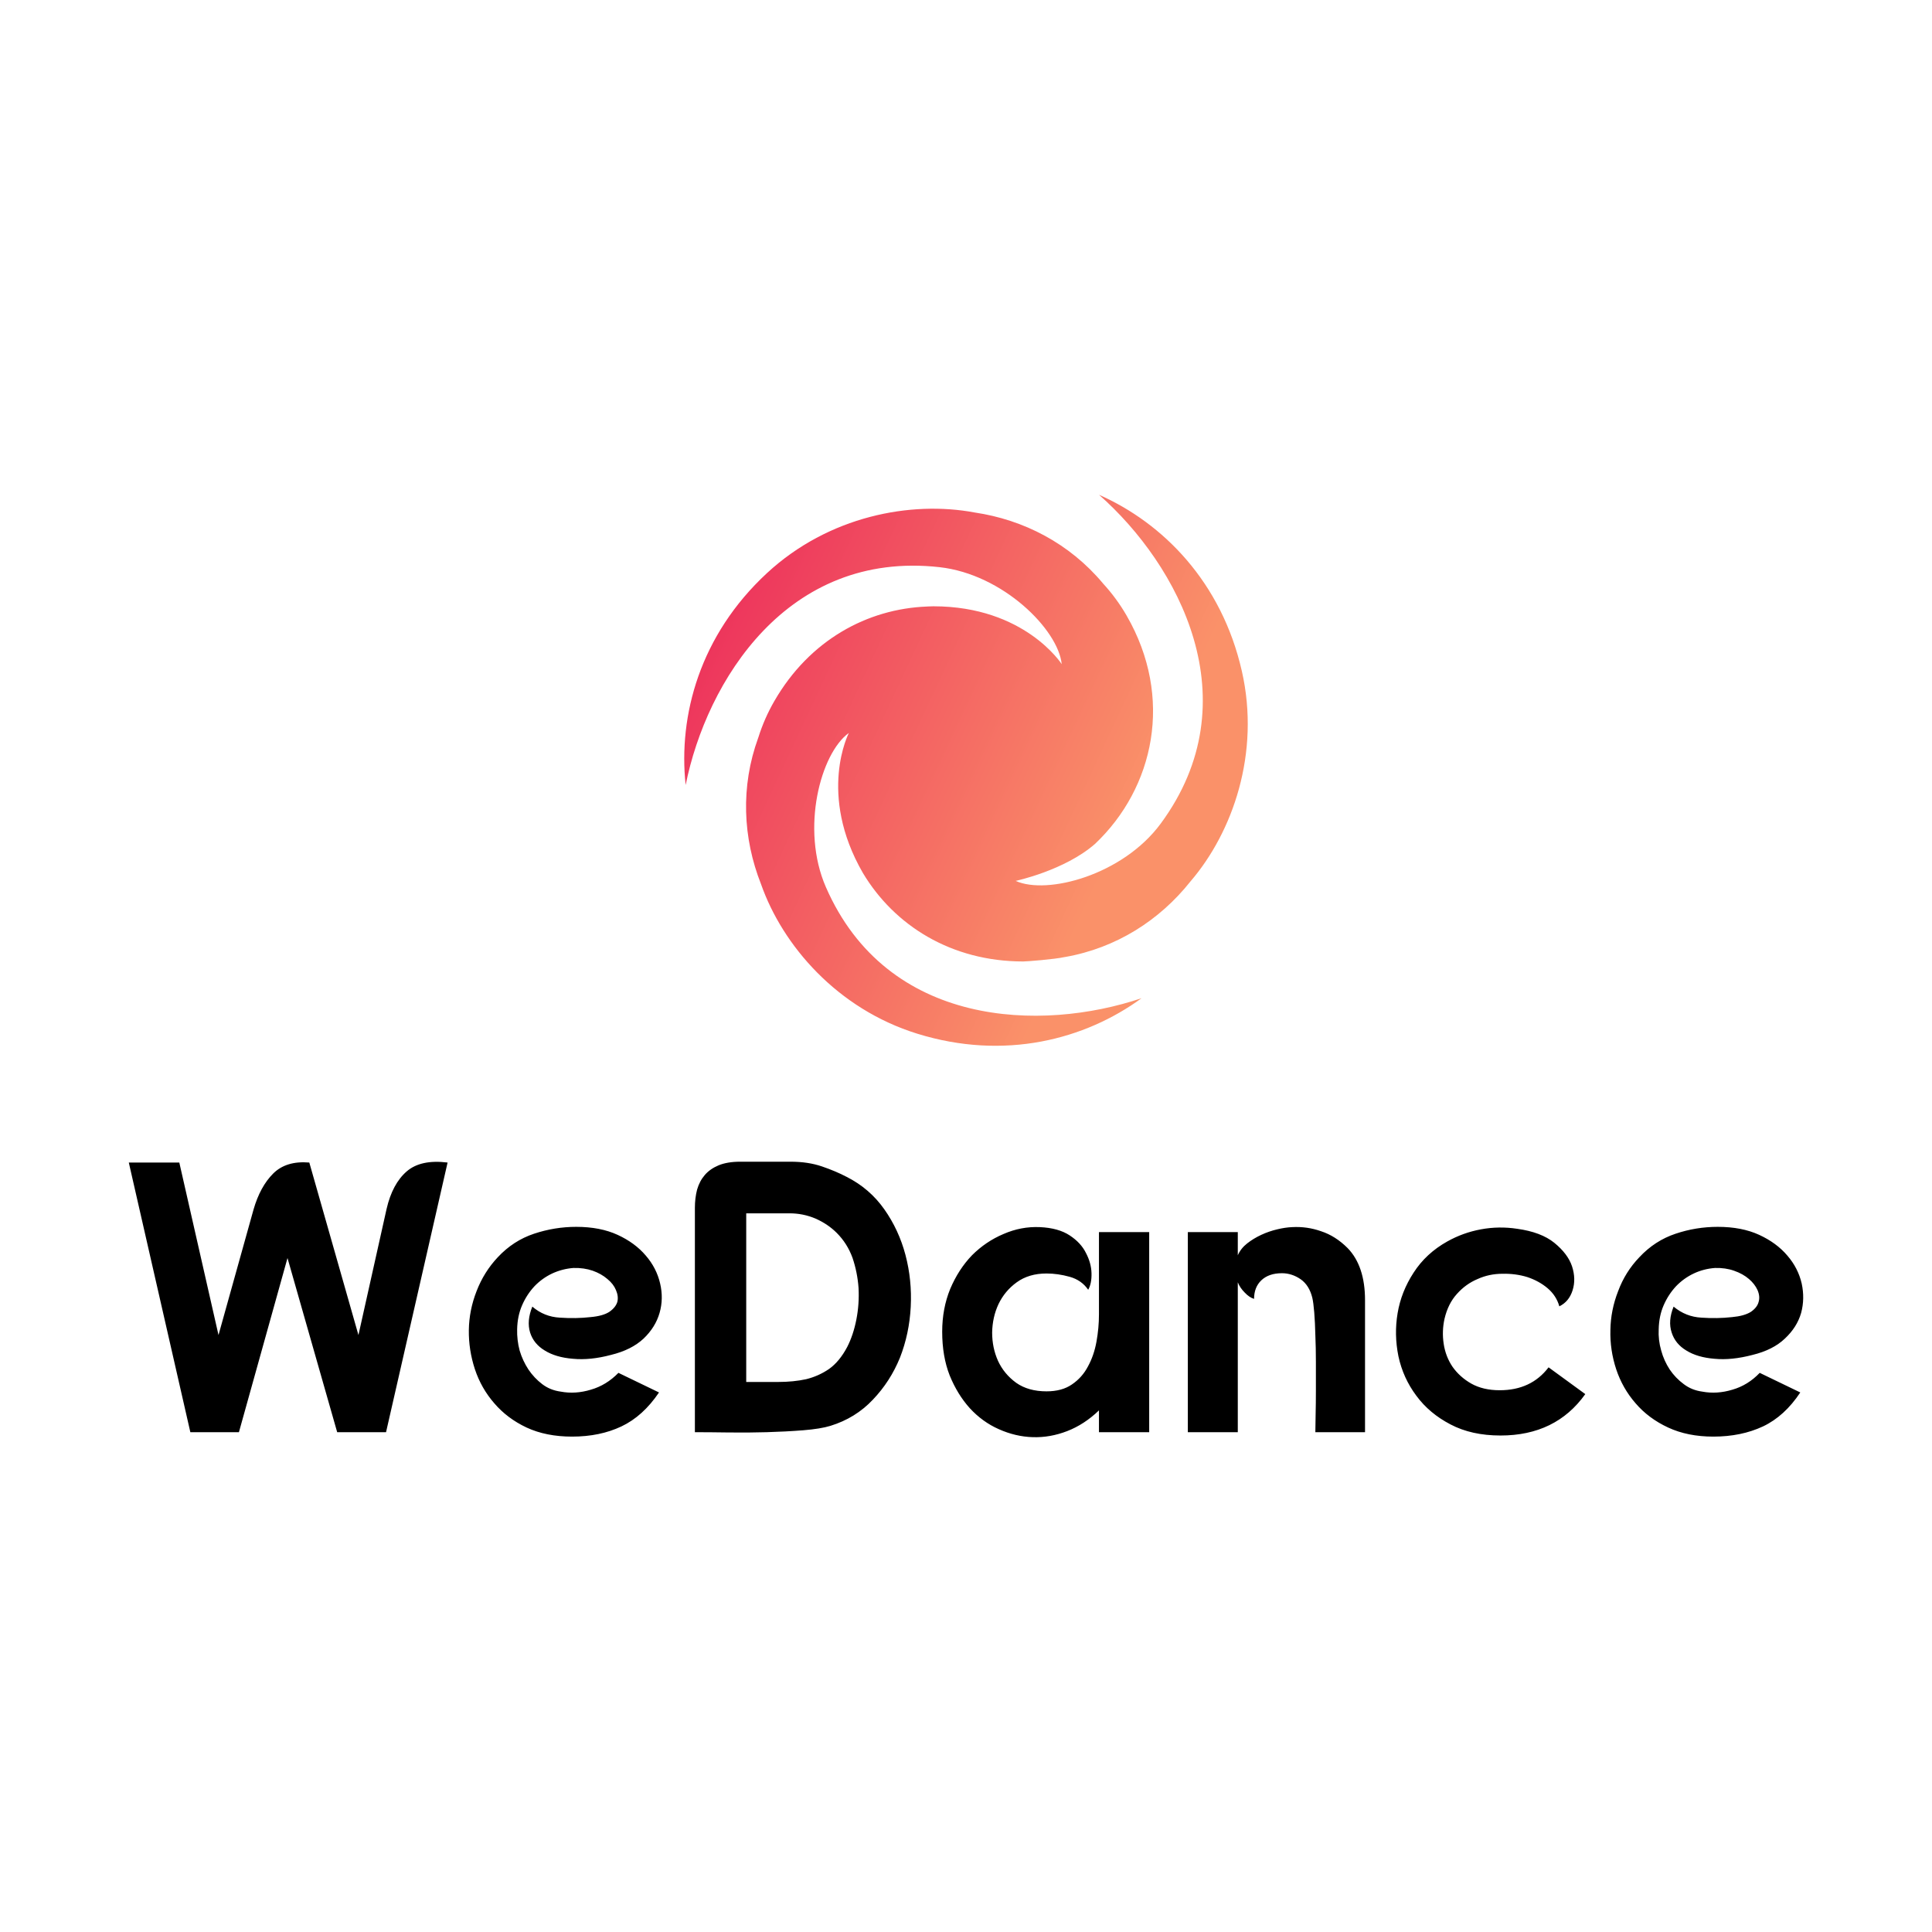
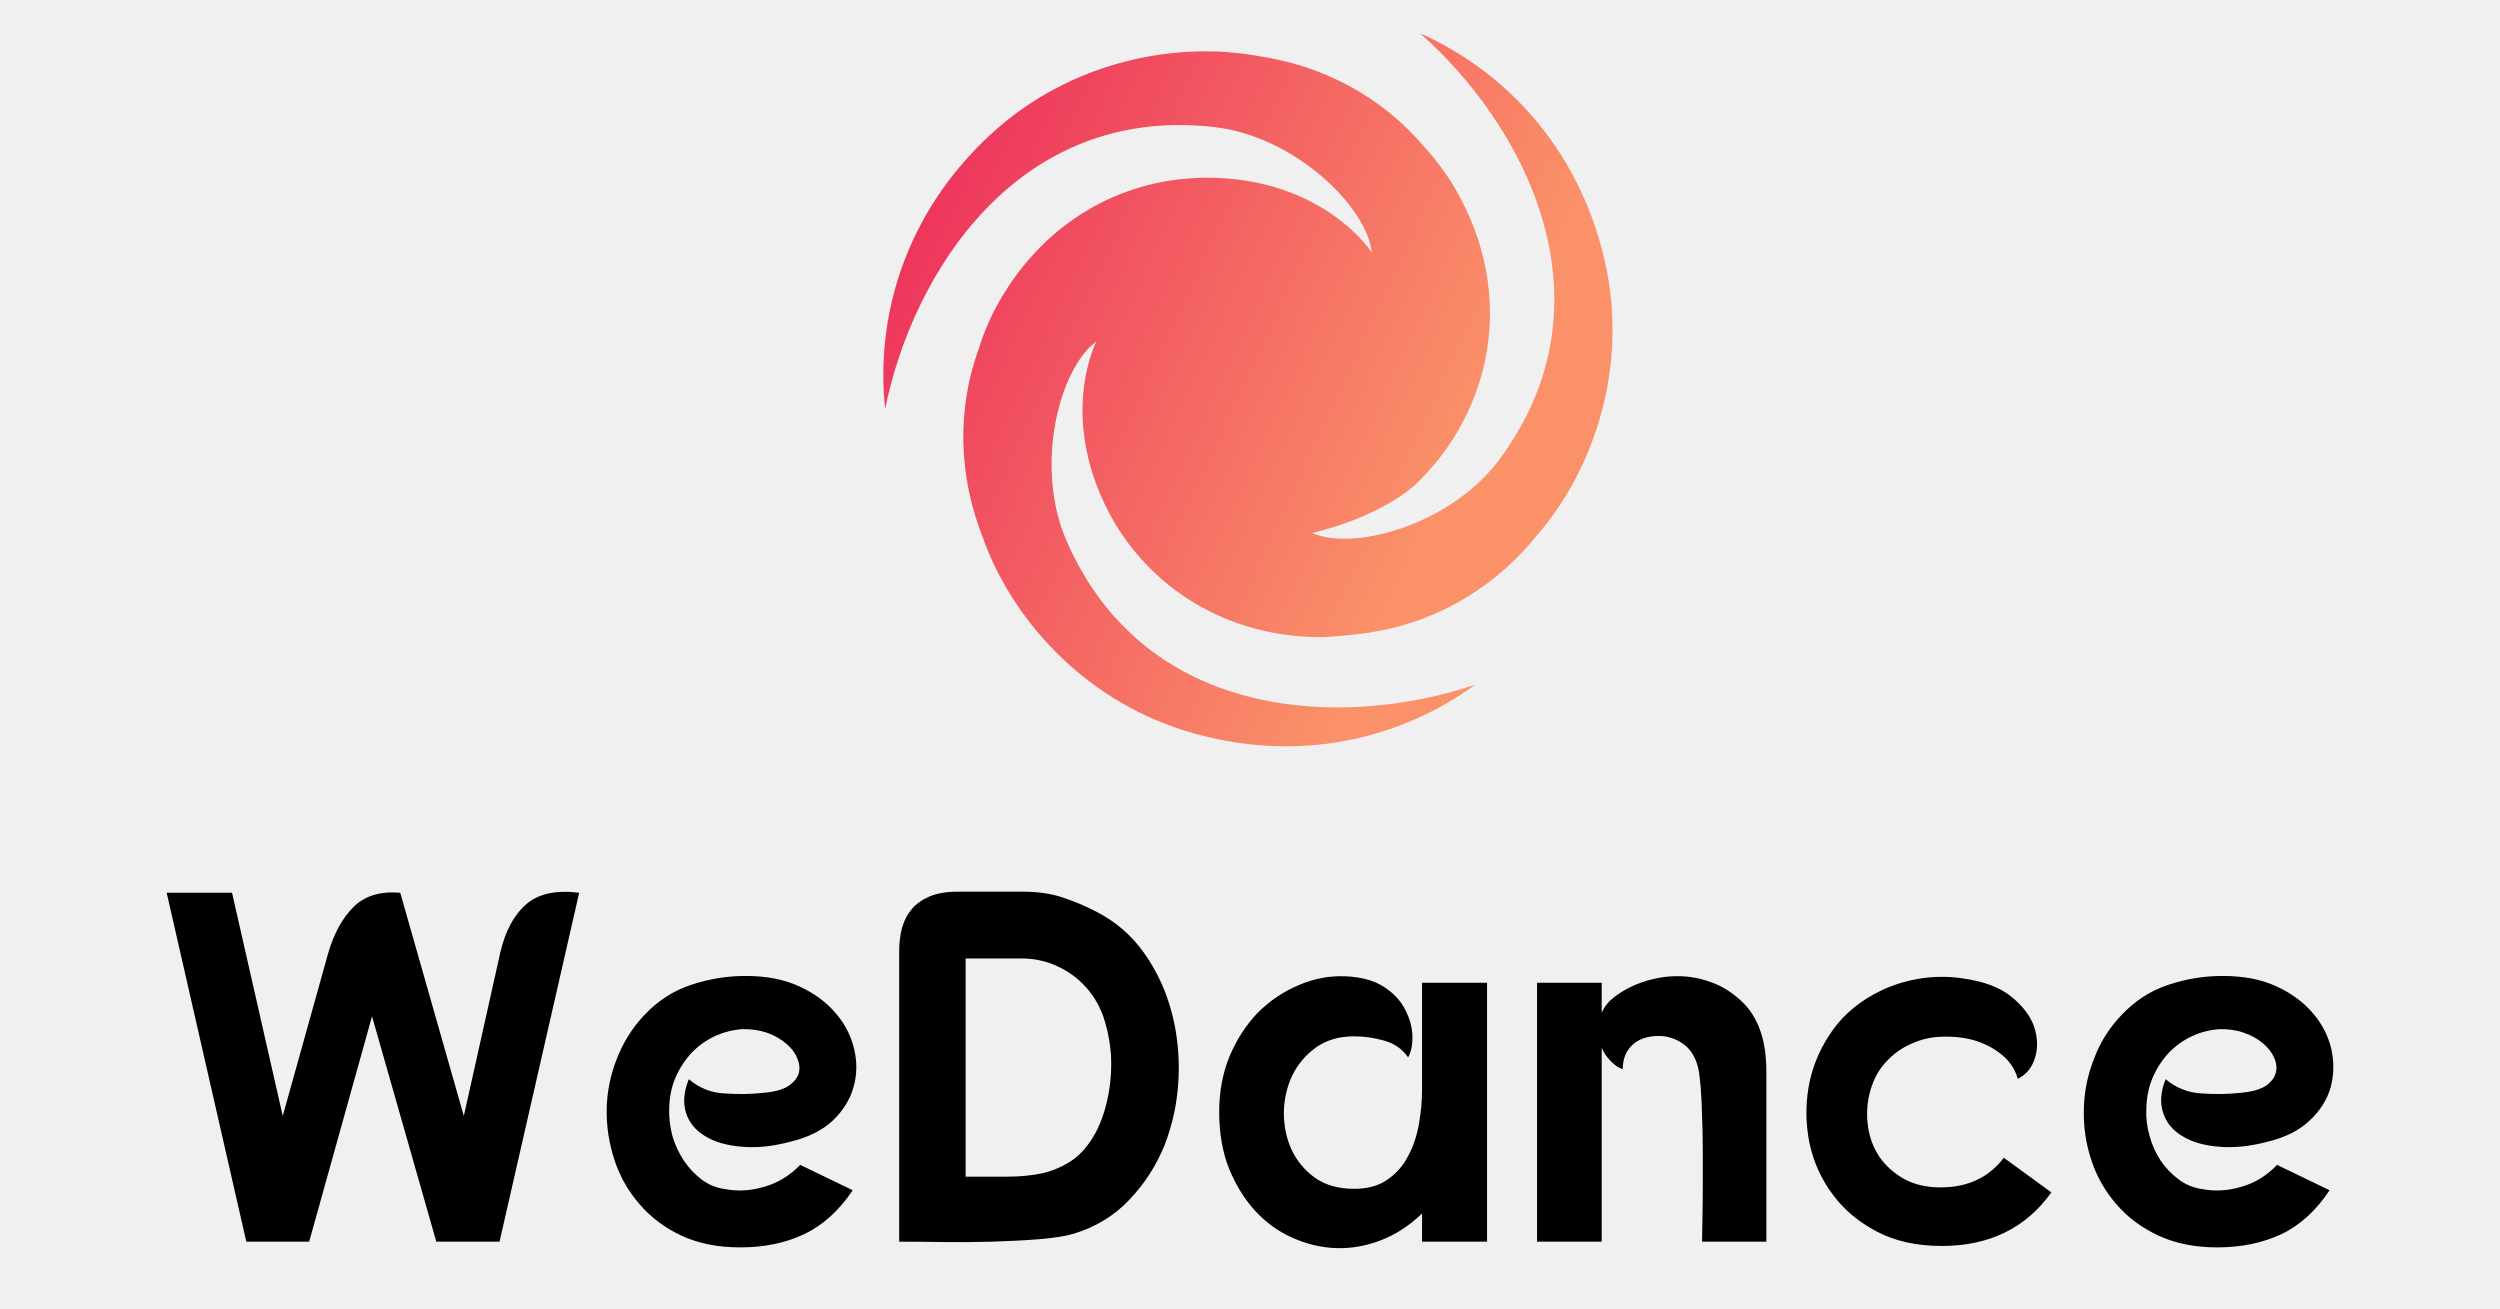
- <svg xmlns="http://www.w3.org/2000/svg" width="300" height="300" viewBox="0 0 300 300" fill="none">
-   <path d="M300 0H0V300H300V0Z" fill="white" />
-   <path d="M29.557 222.39L20 180.518H27.843L33.929 207.304L39.372 187.804C40.058 185.432 41.072 183.575 42.415 182.232C43.758 180.889 45.629 180.318 48.029 180.518L55.658 207.304L60.029 187.718C60.629 185.118 61.672 183.175 63.158 181.889C64.615 180.632 66.73 180.175 69.501 180.518L59.944 222.39H52.358L44.643 195.347L37.1 222.39H29.557ZM94.873 210.39C92.73 210.962 90.759 211.162 88.959 210.99C87.187 210.847 85.73 210.419 84.587 209.704C83.444 209.019 82.687 208.09 82.316 206.919C81.944 205.719 82.058 204.376 82.659 202.89C83.887 203.947 85.316 204.519 86.944 204.604C88.602 204.719 90.187 204.69 91.701 204.519C92.987 204.404 93.959 204.133 94.616 203.704C95.273 203.247 95.687 202.733 95.859 202.161C96.002 201.59 95.93 200.976 95.644 200.318C95.387 199.69 94.944 199.118 94.316 198.604C93.687 198.061 92.93 197.633 92.044 197.318C91.13 197.004 90.13 196.861 89.044 196.89C87.901 196.976 86.801 197.261 85.744 197.747C84.716 198.233 83.801 198.89 83.001 199.718C82.201 200.576 81.558 201.561 81.073 202.676C80.587 203.79 80.33 205.033 80.301 206.404C80.273 207.519 80.401 208.619 80.687 209.704C81.001 210.762 81.458 211.747 82.058 212.662C82.659 213.547 83.373 214.304 84.201 214.933C85.03 215.562 85.987 215.947 87.073 216.09C88.587 216.376 90.144 216.276 91.744 215.79C93.344 215.333 94.773 214.462 96.03 213.176L102.33 216.219C100.673 218.676 98.73 220.433 96.502 221.49C94.273 222.547 91.716 223.076 88.83 223.076C86.144 223.076 83.787 222.605 81.758 221.662C79.758 220.719 78.087 219.462 76.744 217.89C75.401 216.347 74.401 214.59 73.744 212.619C73.087 210.619 72.773 208.59 72.801 206.533C72.83 204.476 73.23 202.461 74.001 200.49C74.773 198.49 75.873 196.733 77.301 195.218C78.901 193.504 80.773 192.29 82.916 191.575C85.058 190.861 87.244 190.504 89.473 190.504C91.959 190.504 94.102 190.918 95.902 191.747C97.702 192.575 99.159 193.647 100.273 194.961C101.387 196.247 102.13 197.69 102.502 199.29C102.873 200.861 102.845 202.39 102.416 203.876C101.987 205.361 101.159 206.69 99.93 207.861C98.673 209.033 96.987 209.876 94.873 210.39ZM114.931 180.389H122.774C124.574 180.389 126.188 180.632 127.617 181.118C129.045 181.604 130.331 182.147 131.474 182.747C133.845 183.947 135.788 185.618 137.302 187.761C138.817 189.904 139.917 192.275 140.603 194.875C141.288 197.476 141.56 200.161 141.417 202.933C141.274 205.704 140.717 208.333 139.745 210.819C138.745 213.276 137.345 215.447 135.545 217.333C133.745 219.247 131.545 220.605 128.945 221.405C127.917 221.719 126.517 221.947 124.745 222.09C122.945 222.233 121.045 222.333 119.045 222.39C117.045 222.447 115.059 222.462 113.088 222.433C111.116 222.405 109.388 222.39 107.902 222.39V187.547C107.902 186.547 108.016 185.604 108.245 184.718C108.502 183.832 108.902 183.075 109.445 182.447C109.988 181.818 110.702 181.318 111.588 180.947C112.502 180.575 113.616 180.389 114.931 180.389ZM115.873 188.404V214.59C117.645 214.59 119.302 214.59 120.845 214.59C122.416 214.59 123.859 214.447 125.174 214.162C126.459 213.847 127.645 213.319 128.731 212.576C129.817 211.804 130.759 210.662 131.56 209.147C132.188 207.919 132.66 206.504 132.974 204.904C133.288 203.304 133.402 201.676 133.317 200.018C133.202 198.39 132.888 196.818 132.374 195.304C131.831 193.818 131.017 192.533 129.931 191.447C129.017 190.533 127.917 189.79 126.631 189.218C125.345 188.675 124.002 188.404 122.602 188.404H115.873ZM170.646 222.39V219.005C169.132 220.462 167.489 221.533 165.717 222.219C163.946 222.905 162.16 223.219 160.36 223.162C158.56 223.105 156.803 222.69 155.089 221.919C153.403 221.176 151.903 220.09 150.588 218.662C149.303 217.233 148.26 215.533 147.46 213.562C146.688 211.59 146.303 209.333 146.303 206.79C146.303 204.39 146.717 202.176 147.546 200.147C148.403 198.118 149.531 196.376 150.931 194.918C152.36 193.49 153.989 192.39 155.817 191.618C157.646 190.818 159.532 190.461 161.474 190.547C163.389 190.633 164.932 191.061 166.103 191.833C167.275 192.604 168.117 193.518 168.632 194.575C169.175 195.604 169.46 196.647 169.489 197.704C169.517 198.761 169.346 199.618 168.975 200.276C168.289 199.276 167.332 198.604 166.103 198.261C164.875 197.918 163.674 197.747 162.503 197.747C160.674 197.747 159.132 198.204 157.874 199.118C156.646 200.004 155.703 201.133 155.046 202.504C154.417 203.847 154.089 205.319 154.06 206.919C154.06 208.49 154.36 209.947 154.96 211.29C155.589 212.662 156.531 213.804 157.789 214.719C159.046 215.604 160.617 216.047 162.503 216.047C164.103 216.047 165.417 215.69 166.446 214.976C167.503 214.262 168.332 213.333 168.932 212.19C169.56 211.047 170.003 209.762 170.26 208.333C170.517 206.904 170.646 205.49 170.646 204.09V194.618V191.318H178.446V222.39H170.646ZM192.204 191.318V194.918C192.518 194.204 193.004 193.59 193.661 193.075C194.318 192.561 195.047 192.118 195.847 191.747C196.647 191.375 197.475 191.09 198.332 190.89C199.161 190.69 199.932 190.575 200.647 190.547C202.19 190.461 203.69 190.675 205.147 191.19C206.633 191.675 208.004 192.547 209.261 193.804C211.061 195.661 211.961 198.361 211.961 201.904V222.39H204.247C204.247 221.733 204.261 220.819 204.29 219.647C204.318 218.476 204.332 217.205 204.332 215.833C204.332 214.462 204.332 213.033 204.332 211.547C204.332 210.062 204.304 208.661 204.247 207.347C204.218 206.033 204.161 204.847 204.075 203.79C203.99 202.761 203.89 202.004 203.775 201.518C203.461 200.233 202.861 199.276 201.975 198.647C201.061 198.018 200.09 197.704 199.061 197.704C197.689 197.704 196.618 198.076 195.847 198.818C195.104 199.533 194.732 200.49 194.732 201.69C194.247 201.547 193.761 201.218 193.275 200.704C192.789 200.218 192.432 199.69 192.204 199.118V200.747V222.39H184.446V191.318H192.204ZM242.133 202.847C241.819 201.733 241.205 200.79 240.29 200.018C239.405 199.276 238.362 198.704 237.162 198.304C235.962 197.933 234.676 197.761 233.305 197.79C231.933 197.79 230.647 198.061 229.447 198.604C228.219 199.118 227.147 199.89 226.233 200.918C225.319 201.918 224.676 203.204 224.304 204.776C224.019 206.061 223.976 207.361 224.176 208.676C224.376 209.99 224.833 211.176 225.547 212.233C226.29 213.29 227.262 214.162 228.462 214.847C229.69 215.533 231.162 215.876 232.876 215.876C236.133 215.876 238.662 214.69 240.462 212.319L246.162 216.476C243.105 220.762 238.719 222.905 233.005 222.905C230.004 222.905 227.419 222.333 225.247 221.19C223.047 220.047 221.276 218.562 219.933 216.733C218.561 214.904 217.633 212.862 217.147 210.604C216.69 208.347 216.647 206.119 217.018 203.919C217.39 201.69 218.218 199.59 219.504 197.618C220.79 195.618 222.533 194.004 224.733 192.775C226.362 191.861 228.104 191.233 229.962 190.89C231.819 190.547 233.69 190.518 235.576 190.804C238.062 191.147 239.99 191.875 241.362 192.99C242.762 194.133 243.676 195.347 244.105 196.633C244.533 197.947 244.562 199.19 244.19 200.361C243.819 201.533 243.133 202.361 242.133 202.847ZM272.134 210.39C269.962 210.962 267.991 211.162 266.219 210.99C264.448 210.847 262.991 210.419 261.848 209.704C260.705 209.019 259.948 208.09 259.577 206.919C259.176 205.719 259.276 204.376 259.877 202.89C261.134 203.947 262.577 204.519 264.205 204.604C265.834 204.719 267.42 204.69 268.962 204.519C270.22 204.404 271.191 204.133 271.877 203.704C272.534 203.247 272.934 202.733 273.077 202.161C273.248 201.59 273.191 200.976 272.905 200.318C272.62 199.69 272.177 199.118 271.577 198.604C270.948 198.061 270.177 197.633 269.262 197.318C268.377 197.004 267.391 196.861 266.305 196.89C265.134 196.976 264.034 197.261 263.005 197.747C261.977 198.233 261.062 198.89 260.262 199.718C259.462 200.576 258.819 201.561 258.334 202.676C257.848 203.79 257.591 205.033 257.562 206.404C257.505 207.519 257.634 208.619 257.948 209.704C258.234 210.762 258.676 211.747 259.276 212.662C259.877 213.547 260.605 214.304 261.462 214.933C262.291 215.562 263.248 215.947 264.334 216.09C265.848 216.376 267.405 216.276 269.005 215.79C270.605 215.333 272.02 214.462 273.248 213.176L279.548 216.219C277.92 218.676 275.991 220.433 273.763 221.49C271.505 222.547 268.934 223.076 266.048 223.076C263.391 223.076 261.048 222.605 259.019 221.662C256.991 220.719 255.305 219.462 253.962 217.89C252.619 216.347 251.619 214.59 250.962 212.619C250.305 210.619 250.005 208.59 250.062 206.533C250.091 204.476 250.491 202.461 251.262 200.49C252.005 198.49 253.105 196.733 254.562 195.218C256.162 193.504 258.034 192.29 260.177 191.575C262.291 190.861 264.477 190.504 266.734 190.504C269.22 190.504 271.362 190.918 273.163 191.747C274.963 192.575 276.42 193.647 277.534 194.961C278.648 196.247 279.391 197.69 279.763 199.29C280.106 200.861 280.077 202.39 279.677 203.876C279.248 205.361 278.405 206.69 277.148 207.861C275.92 209.033 274.248 209.876 272.134 210.39Z" fill="black" />
-   <path d="M192.839 104.233C189.702 90.382 180.581 81.216 170.658 76.832C182.997 87.702 194.363 108.739 180.222 127.905C174.356 135.86 162.625 139.004 157.711 136.786C157.711 136.786 165.309 135.172 170.034 131.04C179.224 122.341 182.295 108.327 174.939 95.587C173.911 93.804 172.689 92.139 171.296 90.623C171.277 90.6 171.26 90.578 171.241 90.556C166.071 84.389 158.972 80.709 151.344 79.579C141.44 77.718 128.67 80.138 119.106 88.982C108.679 98.627 105.302 111.108 106.468 121.896C109.711 105.774 122.247 85.413 145.916 88.073C155.739 89.179 164.325 97.765 164.863 103.131C164.863 103.131 159.137 94.145 144.935 94.145C144.675 94.15 144.125 94.171 144.109 94.171L143.928 94.182C134.694 94.543 125.717 99.373 120.241 108.859C119.21 110.641 118.379 112.532 117.762 114.496L117.732 114.576C114.977 122.137 115.339 130.126 118.174 137.296C121.515 146.804 129.997 156.655 142.437 160.513C156.003 164.721 168.501 161.403 177.26 155.002C161.675 160.251 137.775 159.577 128.243 137.75C124.288 128.69 127.431 116.961 131.81 113.812C131.81 113.812 126.89 123.263 133.993 135.562C138.856 143.683 147.684 149.297 158.895 149.297C159.435 149.297 163.765 148.959 165.325 148.61L165.412 148.598C173.336 147.203 180.073 142.895 184.865 136.855C191.43 129.21 195.719 116.937 192.839 104.233V104.233Z" fill="url(#paint0_linear)" />
+ <svg xmlns="http://www.w3.org/2000/svg" viewBox="0 0 300 157" fill="none">
+   <path d="M29.557 149.001L20 107.129H27.843L33.929 133.915L39.372 114.414C40.058 112.043 41.072 110.186 42.415 108.843C43.758 107.5 45.629 106.929 48.029 107.129L55.658 133.915L60.029 114.329C60.629 111.729 61.672 109.786 63.158 108.5C64.615 107.243 66.73 106.786 69.501 107.129L59.944 149.001H52.358L44.643 121.957L37.1 149.001H29.557ZM94.873 137.001C92.73 137.572 90.759 137.772 88.959 137.601C87.187 137.458 85.73 137.029 84.587 136.315C83.444 135.629 82.687 134.701 82.316 133.529C81.944 132.329 82.058 130.986 82.659 129.5C83.887 130.558 85.316 131.129 86.944 131.215C88.602 131.329 90.187 131.301 91.701 131.129C92.987 131.015 93.959 130.743 94.616 130.315C95.273 129.858 95.687 129.343 95.859 128.772C96.002 128.2 95.93 127.586 95.644 126.929C95.387 126.3 94.944 125.729 94.316 125.215C93.687 124.672 92.93 124.243 92.044 123.929C91.13 123.615 90.13 123.472 89.044 123.5C87.901 123.586 86.801 123.872 85.744 124.358C84.716 124.843 83.801 125.5 83.001 126.329C82.201 127.186 81.558 128.172 81.073 129.286C80.587 130.4 80.33 131.643 80.301 133.015C80.273 134.129 80.401 135.229 80.687 136.315C81.001 137.372 81.458 138.358 82.058 139.272C82.659 140.158 83.373 140.915 84.201 141.544C85.03 142.172 85.987 142.558 87.073 142.701C88.587 142.986 90.144 142.886 91.744 142.401C93.344 141.944 94.773 141.072 96.03 139.786L102.33 142.829C100.673 145.287 98.73 147.044 96.502 148.101C94.273 149.158 91.716 149.687 88.83 149.687C86.144 149.687 83.787 149.215 81.758 148.272C79.758 147.329 78.087 146.072 76.744 144.501C75.401 142.958 74.401 141.201 73.744 139.229C73.087 137.229 72.773 135.201 72.801 133.143C72.83 131.086 73.23 129.072 74.001 127.1C74.773 125.1 75.873 123.343 77.301 121.829C78.901 120.115 80.773 118.9 82.916 118.186C85.058 117.472 87.244 117.114 89.473 117.114C91.959 117.114 94.102 117.529 95.902 118.357C97.702 119.186 99.159 120.257 100.273 121.572C101.387 122.857 102.13 124.3 102.502 125.9C102.873 127.472 102.845 129 102.416 130.486C101.987 131.972 101.159 133.301 99.93 134.472C98.673 135.643 96.987 136.486 94.873 137.001ZM114.931 107H122.774C124.574 107 126.188 107.243 127.617 107.729C129.045 108.214 130.331 108.757 131.474 109.357C133.845 110.557 135.788 112.229 137.302 114.372C138.817 116.514 139.917 118.886 140.603 121.486C141.288 124.086 141.56 126.772 141.417 129.543C141.274 132.315 140.717 134.943 139.745 137.429C138.745 139.886 137.345 142.058 135.545 143.944C133.745 145.858 131.545 147.215 128.945 148.015C127.917 148.329 126.517 148.558 124.745 148.701C122.945 148.844 121.045 148.944 119.045 149.001C117.045 149.058 115.059 149.072 113.088 149.044C111.116 149.015 109.388 149.001 107.902 149.001V114.157C107.902 113.157 108.016 112.214 108.245 111.329C108.502 110.443 108.902 109.686 109.445 109.057C109.988 108.429 110.702 107.929 111.588 107.557C112.502 107.186 113.616 107 114.931 107ZM115.873 115.014V141.201C117.645 141.201 119.302 141.201 120.845 141.201C122.416 141.201 123.859 141.058 125.174 140.772C126.459 140.458 127.645 139.929 128.731 139.186C129.817 138.415 130.759 137.272 131.56 135.758C132.188 134.529 132.66 133.115 132.974 131.515C133.288 129.915 133.402 128.286 133.317 126.629C133.202 125 132.888 123.429 132.374 121.915C131.831 120.429 131.017 119.143 129.931 118.057C129.017 117.143 127.917 116.4 126.631 115.829C125.345 115.286 124.002 115.014 122.602 115.014H115.873ZM170.646 149.001V145.615C169.132 147.072 167.489 148.144 165.717 148.829C163.946 149.515 162.16 149.829 160.36 149.772C158.56 149.715 156.803 149.301 155.089 148.529C153.403 147.787 151.903 146.701 150.588 145.272C149.303 143.844 148.26 142.144 147.46 140.172C146.688 138.201 146.303 135.943 146.303 133.401C146.303 131.001 146.717 128.786 147.546 126.758C148.403 124.729 149.531 122.986 150.931 121.529C152.36 120.1 153.989 119 155.817 118.229C157.646 117.429 159.532 117.072 161.474 117.157C163.389 117.243 164.932 117.672 166.103 118.443C167.275 119.215 168.117 120.129 168.632 121.186C169.175 122.215 169.46 123.257 169.489 124.315C169.517 125.372 169.346 126.229 168.975 126.886C168.289 125.886 167.332 125.215 166.103 124.872C164.875 124.529 163.674 124.358 162.503 124.358C160.674 124.358 159.132 124.815 157.874 125.729C156.646 126.615 155.703 127.743 155.046 129.115C154.417 130.458 154.089 131.929 154.06 133.529C154.06 135.101 154.36 136.558 154.96 137.901C155.589 139.272 156.531 140.415 157.789 141.329C159.046 142.215 160.617 142.658 162.503 142.658C164.103 142.658 165.417 142.301 166.446 141.586C167.503 140.872 168.332 139.944 168.932 138.801C169.56 137.658 170.003 136.372 170.26 134.943C170.517 133.515 170.646 132.101 170.646 130.7V121.229V117.929H178.446V149.001H170.646ZM192.204 117.929V121.529C192.518 120.815 193.004 120.2 193.661 119.686C194.318 119.172 195.047 118.729 195.847 118.357C196.647 117.986 197.475 117.7 198.332 117.5C199.161 117.3 199.932 117.186 200.647 117.157C202.19 117.072 203.69 117.286 205.147 117.8C206.633 118.286 208.004 119.157 209.261 120.415C211.061 122.272 211.961 124.972 211.961 128.515V149.001H204.247C204.247 148.344 204.261 147.429 204.29 146.258C204.318 145.087 204.332 143.815 204.332 142.444C204.332 141.072 204.332 139.644 204.332 138.158C204.332 136.672 204.304 135.272 204.247 133.958C204.218 132.643 204.161 131.458 204.075 130.4C203.99 129.372 203.89 128.615 203.775 128.129C203.461 126.843 202.861 125.886 201.975 125.258C201.061 124.629 200.09 124.315 199.061 124.315C197.689 124.315 196.618 124.686 195.847 125.429C195.104 126.143 194.732 127.1 194.732 128.3C194.247 128.158 193.761 127.829 193.275 127.315C192.789 126.829 192.432 126.3 192.204 125.729V127.358V149.001H184.446V117.929H192.204ZM242.133 129.458C241.819 128.343 241.205 127.4 240.29 126.629C239.405 125.886 238.362 125.315 237.162 124.915C235.962 124.543 234.676 124.372 233.305 124.4C231.933 124.4 230.647 124.672 229.447 125.215C228.219 125.729 227.147 126.5 226.233 127.529C225.319 128.529 224.676 129.815 224.304 131.386C224.019 132.672 223.976 133.972 224.176 135.286C224.376 136.601 224.833 137.786 225.547 138.844C226.29 139.901 227.262 140.772 228.462 141.458C229.69 142.144 231.162 142.486 232.876 142.486C236.133 142.486 238.662 141.301 240.462 138.929L246.162 143.086C243.105 147.372 238.719 149.515 233.005 149.515C230.004 149.515 227.419 148.944 225.247 147.801C223.047 146.658 221.276 145.172 219.933 143.344C218.561 141.515 217.633 139.472 217.147 137.215C216.69 134.958 216.647 132.729 217.018 130.529C217.39 128.3 218.218 126.2 219.504 124.229C220.79 122.229 222.533 120.615 224.733 119.386C226.362 118.472 228.104 117.843 229.962 117.5C231.819 117.157 233.69 117.129 235.576 117.415C238.062 117.757 239.99 118.486 241.362 119.6C242.762 120.743 243.676 121.957 244.105 123.243C244.533 124.558 244.562 125.8 244.19 126.972C243.819 128.143 243.133 128.972 242.133 129.458ZM272.134 137.001C269.962 137.572 267.991 137.772 266.219 137.601C264.448 137.458 262.991 137.029 261.848 136.315C260.705 135.629 259.948 134.701 259.577 133.529C259.176 132.329 259.276 130.986 259.877 129.5C261.134 130.558 262.577 131.129 264.205 131.215C265.834 131.329 267.42 131.301 268.962 131.129C270.22 131.015 271.191 130.743 271.877 130.315C272.534 129.858 272.934 129.343 273.077 128.772C273.248 128.2 273.191 127.586 272.905 126.929C272.62 126.3 272.177 125.729 271.577 125.215C270.948 124.672 270.177 124.243 269.262 123.929C268.377 123.615 267.391 123.472 266.305 123.5C265.134 123.586 264.034 123.872 263.005 124.358C261.977 124.843 261.062 125.5 260.262 126.329C259.462 127.186 258.819 128.172 258.334 129.286C257.848 130.4 257.591 131.643 257.562 133.015C257.505 134.129 257.634 135.229 257.948 136.315C258.234 137.372 258.676 138.358 259.276 139.272C259.877 140.158 260.605 140.915 261.462 141.544C262.291 142.172 263.248 142.558 264.334 142.701C265.848 142.986 267.405 142.886 269.005 142.401C270.605 141.944 272.02 141.072 273.248 139.786L279.548 142.829C277.92 145.287 275.991 147.044 273.763 148.101C271.505 149.158 268.934 149.687 266.048 149.687C263.391 149.687 261.048 149.215 259.019 148.272C256.991 147.329 255.305 146.072 253.962 144.501C252.619 142.958 251.619 141.201 250.962 139.229C250.305 137.229 250.005 135.201 250.062 133.143C250.091 131.086 250.491 129.072 251.262 127.1C252.005 125.1 253.105 123.343 254.562 121.829C256.162 120.115 258.034 118.9 260.177 118.186C262.291 117.472 264.477 117.114 266.734 117.114C269.22 117.114 271.362 117.529 273.163 118.357C274.963 119.186 276.42 120.257 277.534 121.572C278.648 122.857 279.391 124.3 279.763 125.9C280.106 127.472 280.077 129 279.677 130.486C279.248 131.972 278.405 133.301 277.148 134.472C275.92 135.643 274.248 136.486 272.134 137.001Z" fill="black" />
+   <path d="M192.591 31.402C189.454 17.55 180.333 8.385 170.41 4C182.748 14.87 194.114 35.907 179.974 55.074C174.108 63.029 162.377 66.172 157.462 63.954C157.462 63.954 165.06 62.341 169.786 58.209C178.975 49.51 182.046 35.496 174.69 22.756C173.662 20.972 172.44 19.307 171.048 17.791C171.028 17.769 171.012 17.746 170.992 17.724C165.823 11.558 158.723 7.877 151.095 6.747C141.191 4.887 128.421 7.306 118.857 16.151C108.431 25.795 105.054 38.277 106.219 49.065C109.463 32.943 121.999 12.582 145.667 15.242C155.491 16.347 164.076 24.933 164.614 30.299C164.614 30.299 158.888 21.314 144.687 21.314C144.426 21.318 143.876 21.34 143.861 21.34L143.68 21.351C134.446 21.712 125.469 26.542 119.992 36.027C118.961 37.81 118.13 39.7 117.514 41.664L117.483 41.745C114.728 49.306 115.091 57.294 117.925 64.464C121.266 73.973 129.748 83.823 142.189 87.682C155.754 91.89 168.252 88.572 177.011 82.171C161.426 87.419 137.526 86.745 127.995 64.919C124.04 55.858 127.182 44.13 131.561 40.981C131.561 40.981 126.642 50.432 133.745 62.73C138.608 70.851 147.435 76.465 158.646 76.465C159.187 76.465 163.516 76.128 165.076 75.778L165.163 75.766C173.088 74.371 179.825 70.063 184.617 64.024C191.181 56.378 195.471 44.106 192.591 31.402V31.402Z" fill="url(#paint0_linear)" />
  <defs>
-     <linearGradient id="paint0_linear" x1="100.546" y1="80.061" x2="179.851" y2="117.041" gradientUnits="userSpaceOnUse">
+     <linearGradient id="paint0_linear" x1="100.298" y1="7.229" x2="179.602" y2="44.21" gradientUnits="userSpaceOnUse">
      <stop stop-color="#EA1F59" />
      <stop offset="1" stop-color="#FA9169" />
    </linearGradient>
  </defs>
</svg>
